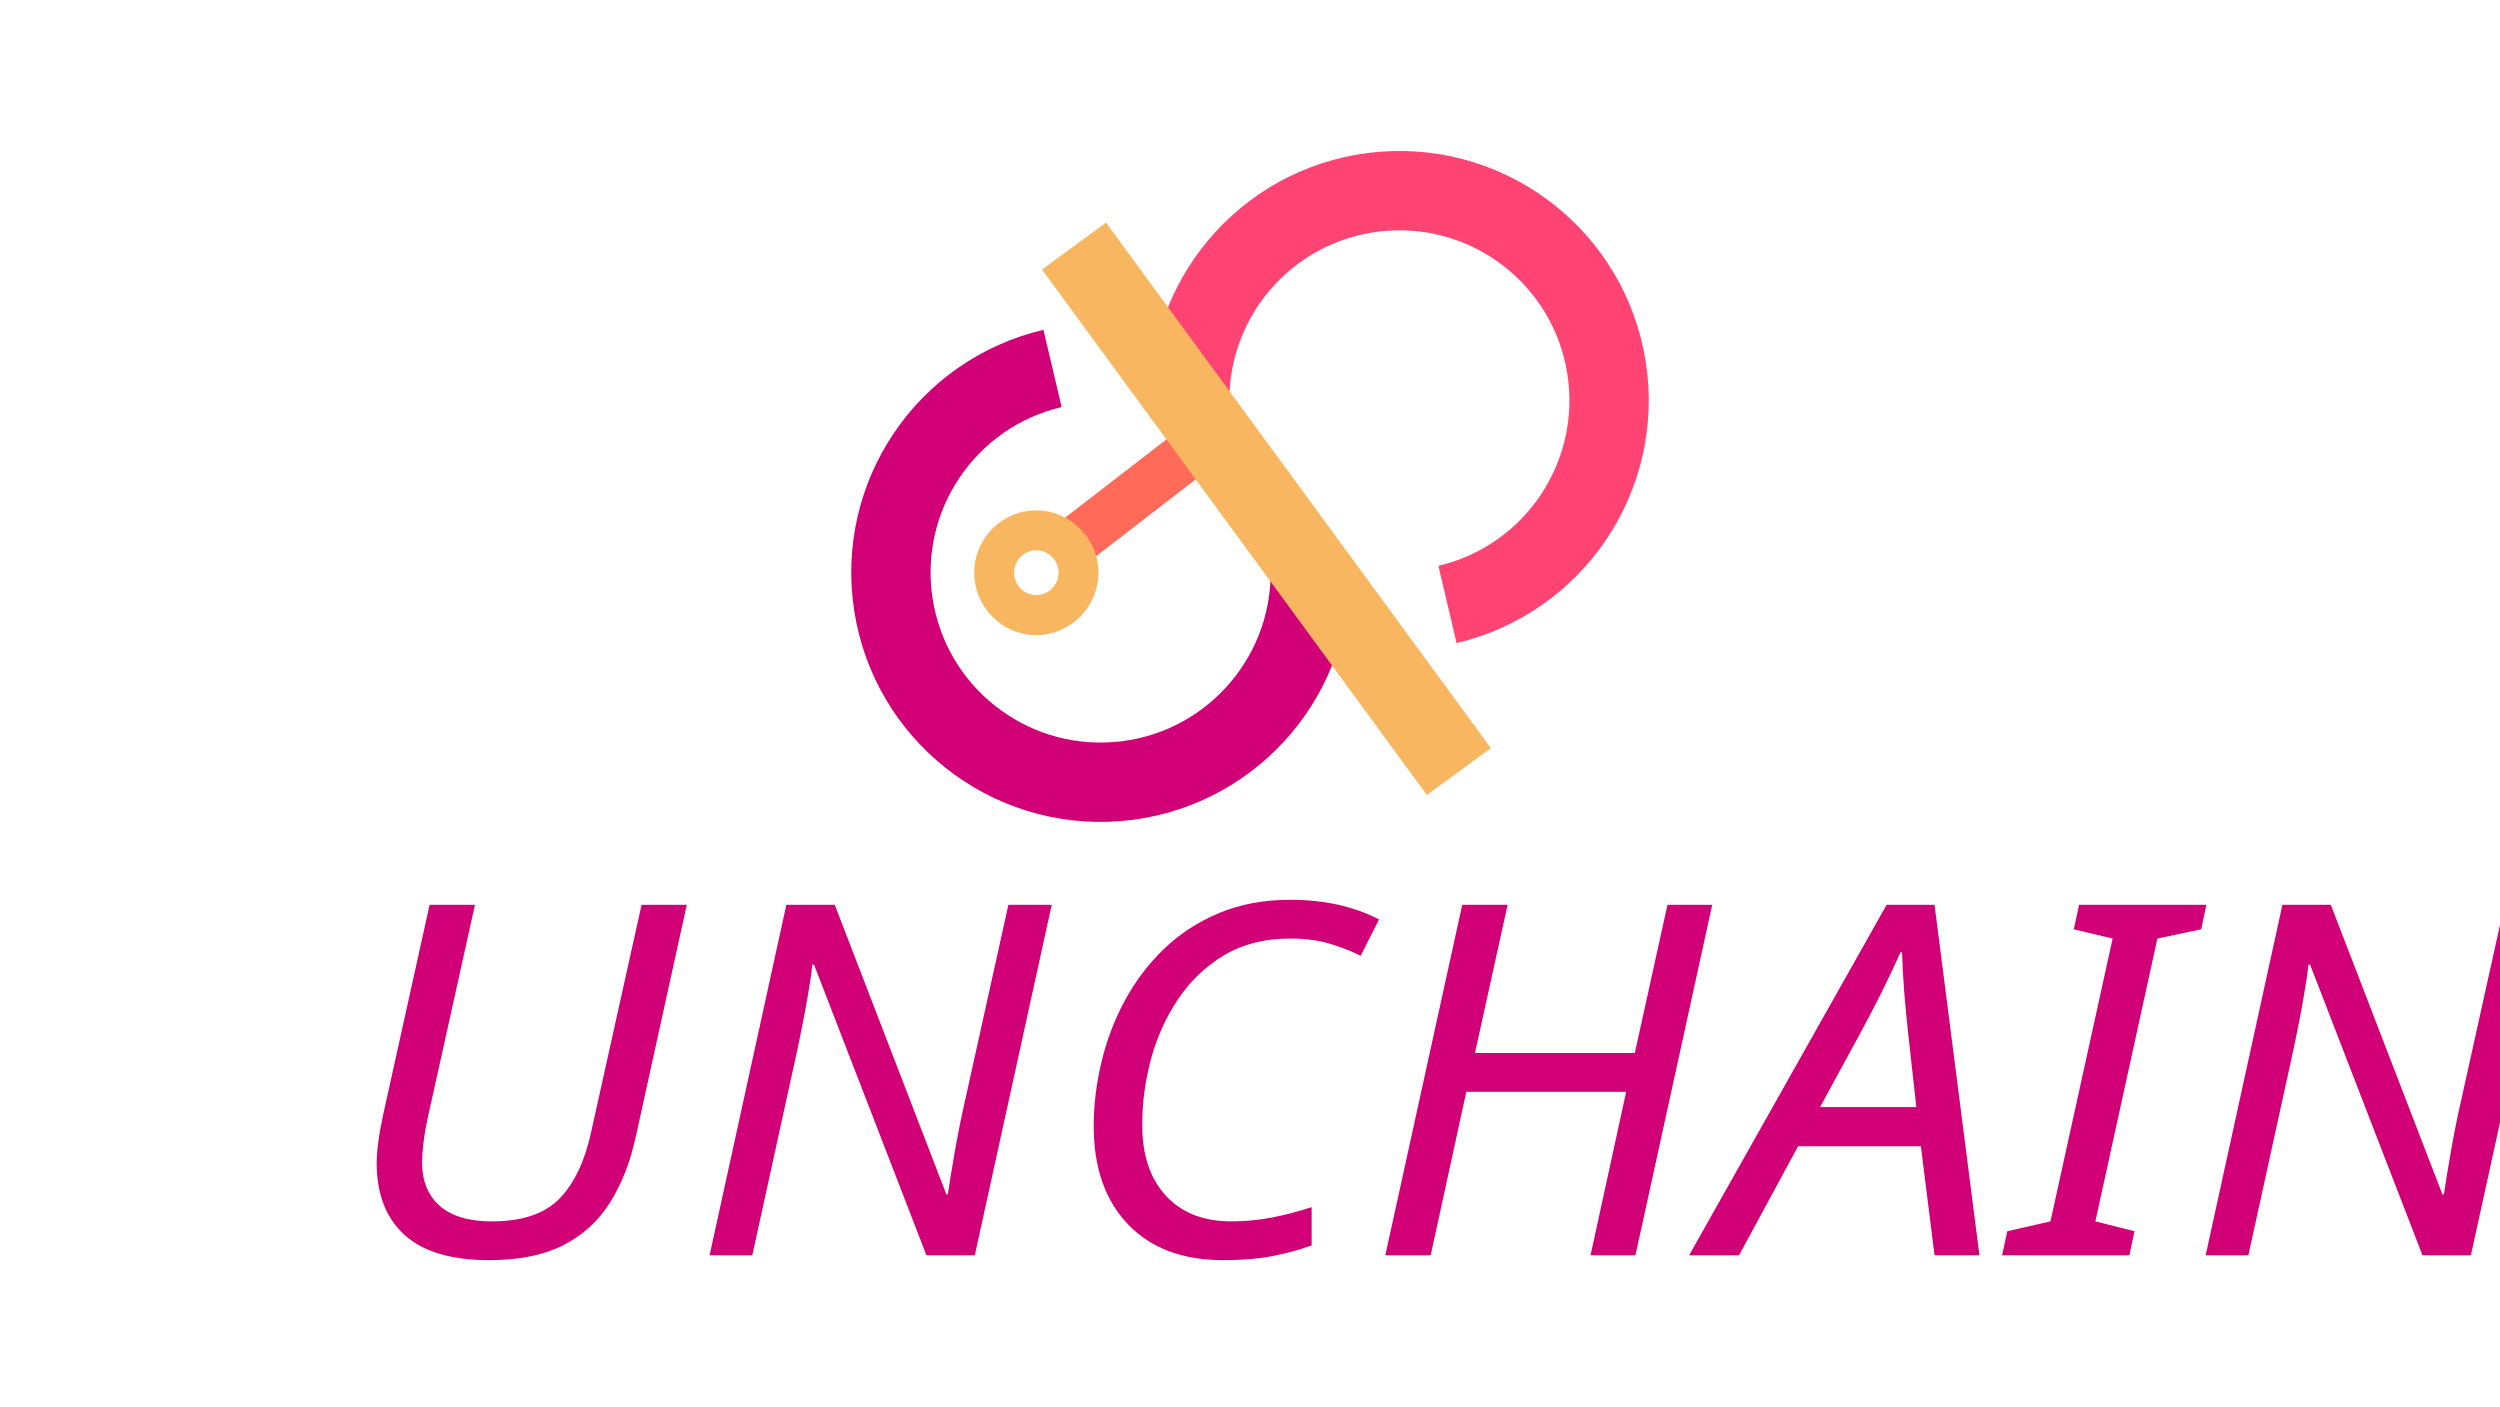
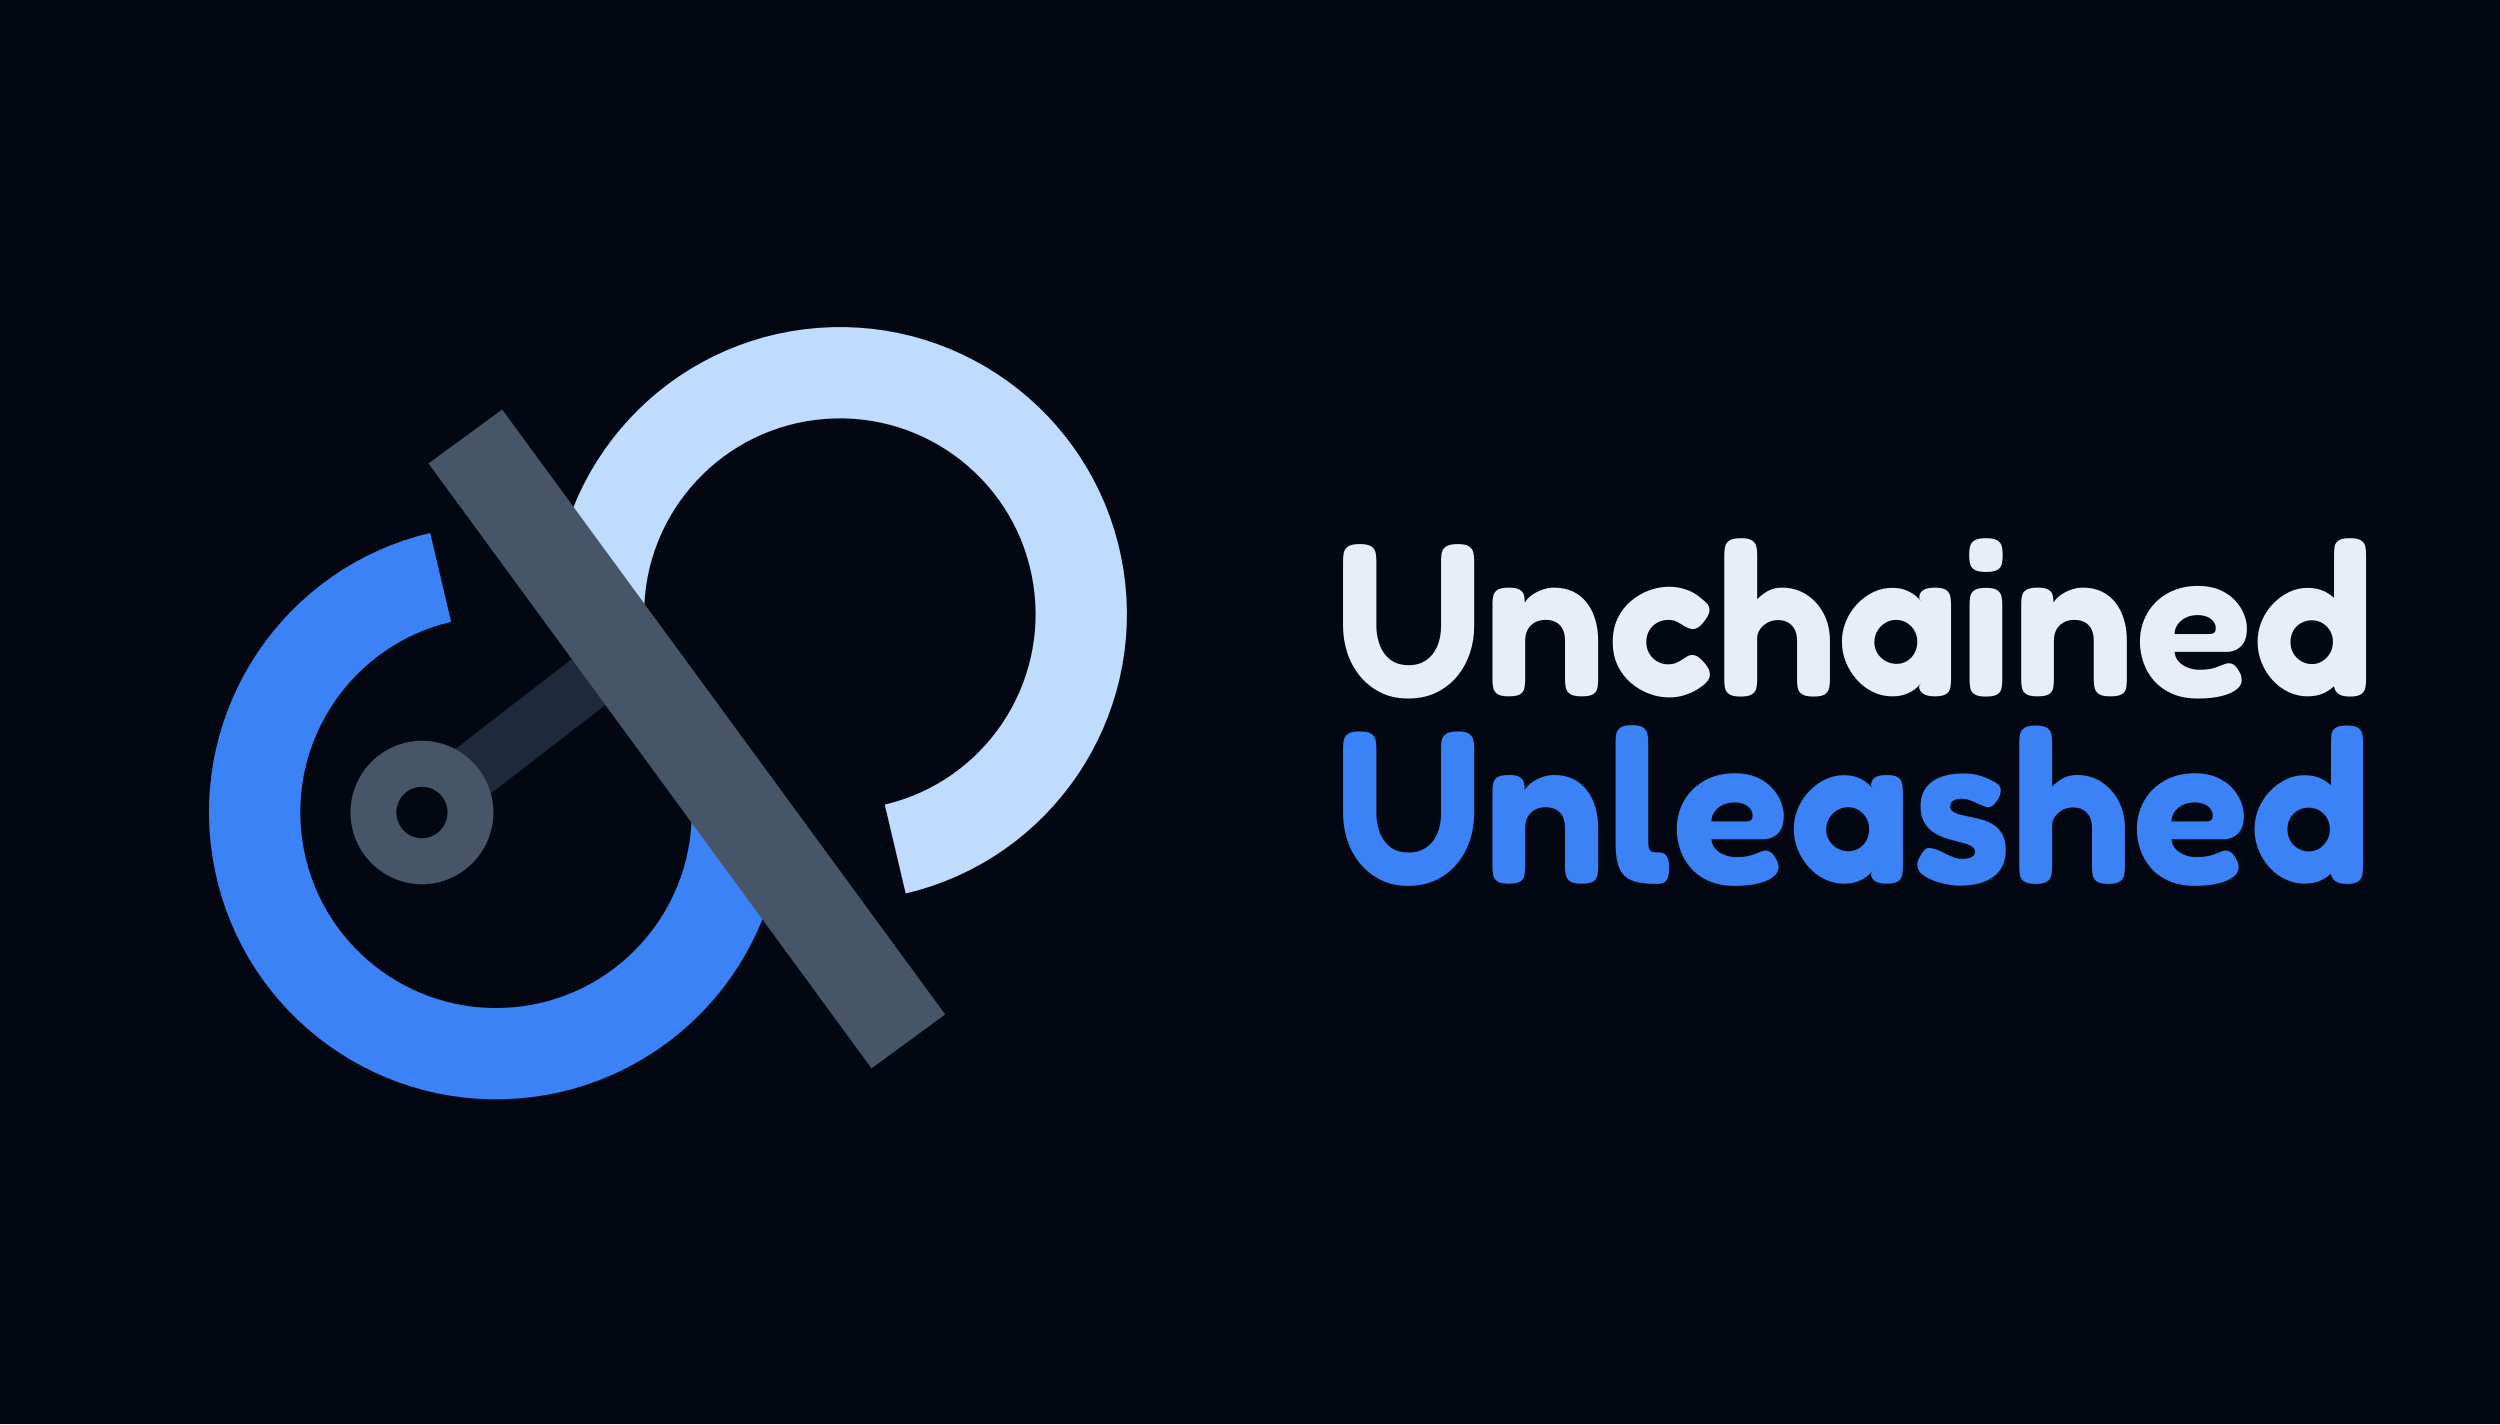
- <svg xmlns="http://www.w3.org/2000/svg" width="320" height="180" viewBox="0 0 84.667 47.625" version="1.1" id="svg482">
-   <defs id="defs479" />
-   <g id="layer1">
-     <g id="g903" transform="matrix(0.3342089,0,0,0.3342089,24.23464,19.50929)">
-       <text transform="scale(1.018371,0.9819607)" id="text2207-9" y="70.092" x="-37.721" style="font-style:normal;font-variant:normal;font-weight:normal;font-stretch:normal;font-size:50.667px;line-height:1.25;font-family:Pixelade;-inkscape-font-specification:Pixelade;letter-spacing:0.792px;fill:#d20076;fill-opacity:1;stroke:none;stroke-width:0.387;stroke-miterlimit:4;stroke-dasharray:none;stroke-opacity:1" xml:space="preserve">
-         <tspan style="font-style:italic;font-variant:normal;font-weight:normal;font-stretch:normal;font-size:50.667px;font-family:Pixelade;-inkscape-font-specification:'Pixelade Italic';fill:#d20076;fill-opacity:1;stroke:none;stroke-width:0.387;stroke-miterlimit:4;stroke-dasharray:none;stroke-opacity:1" y="70.092" x="-37.721" id="tspan2205-1">UNCHAINED</tspan>
-       </text>
-     </g>
-     <g transform="matrix(2.114009,0,0,2.114009,-325.4882,-196.5344)" id="g1998">
-       <path style="fill:none;stroke:#ff6b58;stroke-width:0.793;stroke-linecap:butt;stroke-linejoin:miter;stroke-miterlimit:4;stroke-dasharray:none;stroke-opacity:1" d="m 173.24,100.055 -2.24,1.73" id="path1469" />
-       <path id="path302-7-6" style="fill:#f8b660;fill-opacity:1;fill-rule:nonzero;stroke:none;stroke-width:2.346;stroke-miterlimit:4;stroke-dasharray:none" d="m 4.201,5.678 c -0.566,0 -1.027,0.465 -1.027,1.031 0,0.568 0.461,1.033 1.027,1.033 0.566,0 1.029,-0.465 1.029,-1.033 0,-0.567 -0.463,-1.031 -1.029,-1.031 z m 0,0.662 c 0.204,0 0.369,0.164 0.369,0.369 0,0.205 -0.165,0.371 -0.369,0.371 -0.204,1e-7 -0.367,-0.165 -0.367,-0.371 0,-0.206 0.163,-0.369 0.367,-0.369 z" transform="matrix(0.9676474,0,0,0.9676474,166.5033,95.64987)" />
-       <path style="fill:none;fill-opacity:1;stroke:#d20076;stroke-width:1.271;stroke-miterlimit:4;stroke-dasharray:none;stroke-opacity:1" id="path844" d="m 174.959,102.14 a 3.359,3.359 0 0 1 -3.101,3.349 3.359,3.359 0 0 1 -3.578,-2.833 3.359,3.359 0 0 1 2.549,-3.786" />
-       <path d="m -173.026,-99.381 a 3.359,3.359 0 0 1 -3.101,3.349 3.359,3.359 0 0 1 -3.578,-2.833 3.359,3.359 0 0 1 2.549,-3.786" id="path853" style="fill:none;fill-opacity:1;stroke:#ff4373;stroke-width:1.271;stroke-miterlimit:4;stroke-dasharray:none;stroke-opacity:1" transform="scale(-1)" />
-       <path style="fill:none;stroke:#f8b660;stroke-width:1.271;stroke-linecap:butt;stroke-linejoin:miter;stroke-miterlimit:4;stroke-dasharray:none;stroke-opacity:1" d="m 171.173,96.91 6.166,8.418" id="path1422" />
-     </g>
+ <svg xmlns="http://www.w3.org/2000/svg" width="316" height="180" viewBox="0 0 316 180">
+   <rect width="316" height="180" fill="#030712" />
+   <g transform="translate(15.8,40.5) scale(9.082569)">
+     <path id="path1469" d="M 6.803,4.761 4.564,6.49" style="fill:none;stroke:#1e293b;stroke-width:0.793;stroke-linecap:butt;stroke-linejoin:miter;stroke-miterlimit:4;stroke-dasharray:none;stroke-opacity:1" />
+     <path transform="matrix(0.9676474,0,0,0.9676474,0.06661679,0.3556288)" d="m 4.201,5.678 c -0.566,0 -1.027,0.465 -1.027,1.031 0,0.568 0.461,1.033 1.027,1.033 0.566,0 1.029,-0.465 1.029,-1.033 0,-0.567 -0.463,-1.031 -1.029,-1.031 z m 0,0.662 c 0.204,0 0.369,0.164 0.369,0.369 0,0.205 -0.165,0.371 -0.369,0.371 -0.204,1e-7 -0.367,-0.165 -0.367,-0.371 0,-0.206 0.163,-0.369 0.367,-0.369 z" style="fill:#475569;fill-opacity:1;fill-rule:nonzero;stroke:none;stroke-width:2.346;stroke-miterlimit:4;stroke-dasharray:none" id="path302-7-6" />
+     <path d="M 8.523,6.846 A 3.359,3.359 0 0 1 5.422,10.195 3.359,3.359 0 0 1 1.844,7.362 3.359,3.359 0 0 1 4.393,3.576" id="path844" style="fill:none;fill-opacity:1;stroke:#3b82f6;stroke-width:1.271;stroke-miterlimit:4;stroke-dasharray:none;stroke-opacity:1" />
+     <path transform="scale(-1)" style="fill:none;fill-opacity:1;stroke:#bfdbfe;stroke-width:1.271;stroke-miterlimit:4;stroke-dasharray:none;stroke-opacity:1" id="path853" d="m -6.589,-4.087 a 3.359,3.359 0 0 1 -3.101,3.349 3.359,3.359 0 0 1 -3.578,-2.833 3.359,3.359 0 0 1 2.549,-3.786" />
+     <path id="path1422" d="M 4.736,1.615 10.902,10.034" style="fill:none;stroke:#475569;stroke-width:1.271;stroke-linecap:butt;stroke-linejoin:miter;stroke-miterlimit:4;stroke-dasharray:none;stroke-opacity:1" />
+   </g>
+   <g fill="#E8EEF7" transform="translate(168.5765,87.7971) scale(0.0275363,-0.0275363)">
+     <path transform="translate(0,0)" d="M342 -18Q269 -18 213.5 10.5Q158 39 119.5 86.5Q81 134 62.0 193.5Q43 253 43 315V614Q43 634 46.5 651.5Q50 669 66.0 680.0Q82 691 119 691Q157 691 173.0 680.0Q189 669 192.5 651.5Q196 634 196 613V315Q196 271 210.5 230.0Q225 189 258.0 162.0Q291 135 345 135Q391 135 424.0 157.5Q457 180 475.0 220.5Q493 261 493 316V620Q493 638 497.0 654.0Q501 670 517.0 680.5Q533 691 570 691Q607 691 622.5 679.5Q638 668 641.5 651.0Q645 634 645 613V313Q645 250 625.5 191.0Q606 132 567.5 85.0Q529 38 472.5 10.0Q416 -18 342 -18Z" />
+     <path transform="translate(688,0)" d="M116 -8Q79 -8 63.5 2.5Q48 13 44.5 30.5Q41 48 41 67V419Q41 438 45.0 454.5Q49 471 64.5 481.0Q80 491 117 491Q149 491 164.0 482.5Q179 474 183.5 462.0Q188 450 188.0 439.5Q188 429 190 425L184 406Q186 421 199.5 436.5Q213 452 233.5 464.5Q254 477 277.5 484.0Q301 491 324 491Q372 491 409.5 473.5Q447 456 473.0 423.0Q499 390 512.5 345.5Q526 301 526 248V66Q526 47 522.5 29.5Q519 12 503.5 2.0Q488 -8 451 -8Q413 -8 397.5 2.5Q382 13 378.0 30.5Q374 48 374 67V248Q374 278 364.0 299.0Q354 320 334.0 331.5Q314 343 285 343Q256 343 235.0 331.0Q214 319 202.5 298.0Q191 277 191 248V66Q191 47 187.5 29.5Q184 12 168.5 2.0Q153 -8 116 -8Z" />
+     <path transform="translate(1251,0)" d="M288 -13Q244 -13 198.5 3.5Q153 20 114.5 52.5Q76 85 53.0 132.5Q30 180 30 242Q30 304 53.0 351.0Q76 398 114.0 430.0Q152 462 197.5 478.5Q243 495 286 495Q323 495 352.5 486.5Q382 478 402.5 466.0Q423 454 432 445Q449 432 462.0 419.0Q475 406 474 385Q473 374 467.0 362.5Q461 351 452 339Q422 297 392 301Q377 304 364.5 311.0Q352 318 340.5 325.5Q329 333 316.0 338.0Q303 343 286 343Q257 343 234.0 330.0Q211 317 197.5 294.0Q184 271 184 241Q184 212 197.5 189.0Q211 166 233.5 152.5Q256 139 284 139Q301 139 313.5 143.0Q326 147 335.0 152.5Q344 158 349 161Q361 169 372.0 175.5Q383 182 395 182Q409 182 424.0 171.5Q439 161 457 138Q473 117 475.5 99.0Q478 81 467.0 65.0Q456 49 433 34Q425 27 404.5 16.0Q384 5 354.5 -4.0Q325 -13 288 -13Z" />
+     <path transform="translate(1756,0)" d="M112 -9Q76 -9 60.0 1.5Q44 12 40.5 29.5Q37 47 37 67V643Q37 663 41.0 680.0Q45 697 61.0 707.5Q77 718 113 718Q150 718 165.5 707.0Q181 696 184.5 679.0Q188 662 188 642V438Q206 457 234.5 474.0Q263 491 302 491Q364 491 413.5 459.5Q463 428 492.5 373.0Q522 318 522 247V66Q522 46 518.0 29.0Q514 12 499.0 1.5Q484 -9 446 -9Q411 -9 394.5 1.5Q378 12 374.5 29.5Q371 47 371 67V248Q371 277 361.0 297.5Q351 318 331.5 330.0Q312 342 284 342Q247 342 219.5 319.5Q192 297 188 265V66Q188 46 184.0 29.0Q180 12 164.5 1.5Q149 -9 112 -9Z" />
+     <path transform="translate(2310,0)" d="M449 -8Q412 -8 394.5 5.0Q377 18 377 37L387 54Q381 44 364.0 29.5Q347 15 320.0 3.5Q293 -8 253 -8Q207 -8 165.5 12.0Q124 32 92.0 67.5Q60 103 41.5 148.0Q23 193 23 243Q23 292 41.5 336.5Q60 381 92.5 415.5Q125 450 166.0 470.0Q207 490 253 490Q290 490 316.0 479.5Q342 469 359.5 455.0Q377 441 386 428L378 442Q377 466 394.5 478.5Q412 491 450 491Q486 491 501.5 480.0Q517 469 520.5 451.0Q524 433 524 413V68Q524 49 520.5 31.0Q517 13 501.5 2.5Q486 -8 449 -8ZM275 141Q301 141 322.5 154.5Q344 168 356.5 191.0Q369 214 369 242Q369 271 356.0 293.5Q343 316 321.0 329.5Q299 343 273 343Q244 343 221.5 329.0Q199 315 185.5 292.0Q172 269 172 240Q172 213 185.5 190.5Q199 168 222.5 154.5Q246 141 275 141Z" />
+     <path transform="translate(2873,0)" d="M121 -9Q84 -9 68.5 1.5Q53 12 49.5 29.5Q46 47 46 66V415Q46 435 49.5 452.0Q53 469 69.0 479.5Q85 490 122 490Q158 490 173.5 479.0Q189 468 192.5 451.0Q196 434 196 413V65Q196 46 192.5 28.5Q189 11 173.5 1.0Q158 -9 121 -9ZM121 563Q83 563 67.0 574.0Q51 585 47.5 603.0Q44 621 44 641Q44 662 48.0 679.5Q52 697 68.0 707.5Q84 718 122 718Q159 718 175.0 707.0Q191 696 194.5 678.0Q198 660 198 640Q198 620 194.5 602.0Q191 584 175.0 573.5Q159 563 121 563Z" />
+     <path transform="translate(3115,0)" d="M116 -8Q79 -8 63.5 2.5Q48 13 44.5 30.5Q41 48 41 67V419Q41 438 45.0 454.5Q49 471 64.5 481.0Q80 491 117 491Q149 491 164.0 482.5Q179 474 183.5 462.0Q188 450 188.0 439.5Q188 429 190 425L184 406Q186 421 199.5 436.5Q213 452 233.5 464.5Q254 477 277.5 484.0Q301 491 324 491Q372 491 409.5 473.5Q447 456 473.0 423.0Q499 390 512.5 345.5Q526 301 526 248V66Q526 47 522.5 29.5Q519 12 503.5 2.0Q488 -8 451 -8Q413 -8 397.5 2.5Q382 13 378.0 30.5Q374 48 374 67V248Q374 278 364.0 299.0Q354 320 334.0 331.5Q314 343 285 343Q256 343 235.0 331.0Q214 319 202.5 298.0Q191 277 191 248V66Q191 47 187.5 29.5Q184 12 168.5 2.0Q153 -8 116 -8Z" />
+     <path transform="translate(3678,0)" d="M289 -18Q219 -18 168.5 5.0Q118 28 86.0 65.5Q54 103 38.5 149.0Q23 195 23 241Q23 316 57.0 374.0Q91 432 151.0 465.5Q211 499 289 499Q347 499 389.5 480.5Q432 462 459.5 432.5Q487 403 500.5 369.0Q514 335 514 304Q514 249 487.5 222.5Q461 196 420 196H182Q184 170 200.5 152.0Q217 134 242.0 124.0Q267 114 295 114Q319 114 337.0 116.5Q355 119 368.0 123.5Q381 128 392.0 132.5Q403 137 411.5 140.0Q420 143 428 144Q443 145 455.5 135.5Q468 126 478 107Q485 96 487.5 86.0Q490 76 490 66Q490 42 465.5 23.0Q441 4 396.5 -7.0Q352 -18 289 -18ZM182 278H340Q356 278 363.5 283.5Q371 289 371 305Q371 323 360.0 336.5Q349 350 330.5 357.5Q312 365 288 365Q257 365 233.0 353.0Q209 341 195.5 321.0Q182 301 182 278Z" />
+     <path transform="translate(4215,0)" d="M255 -8Q210 -8 168.5 11.5Q127 31 95.0 66.0Q63 101 44.5 146.5Q26 192 26 243Q26 292 44.5 336.5Q63 381 95.5 415.5Q128 450 169.0 470.0Q210 490 255 490Q303 490 339.5 470.5Q376 451 401.0 417.0Q426 383 438.5 338.0Q451 293 452 244Q453 193 440.5 148.0Q428 103 403.0 68.0Q378 33 341.5 12.5Q305 -8 255 -8ZM275 140Q302 140 323.5 153.5Q345 167 358.5 190.0Q372 213 372 241Q372 270 359.0 292.5Q346 315 324.0 328.0Q302 341 274 341Q247 341 224.5 328.0Q202 315 189.5 292.5Q177 270 177 241Q177 213 190.0 190.0Q203 167 226.0 153.5Q249 140 275 140ZM450 -9Q416 -9 399.0 2.0Q382 13 377 36V642Q377 661 379.5 678.5Q382 696 397.0 707.0Q412 718 449 718Q486 718 501.5 707.5Q517 697 520.5 680.0Q524 663 524 643V67Q524 48 520.5 30.5Q517 13 501.5 2.0Q486 -9 450 -9Z" />
+   </g>
+   <g fill="#3b82f6" transform="translate(168.5765,111.4783) scale(0.0275363,-0.0275363)">
+     <path transform="translate(0,0)" d="M342 -18Q269 -18 213.5 10.5Q158 39 119.5 86.5Q81 134 62.0 193.5Q43 253 43 315V614Q43 634 46.5 651.5Q50 669 66.0 680.0Q82 691 119 691Q157 691 173.0 680.0Q189 669 192.5 651.5Q196 634 196 613V315Q196 271 210.5 230.0Q225 189 258.0 162.0Q291 135 345 135Q391 135 424.0 157.5Q457 180 475.0 220.5Q493 261 493 316V620Q493 638 497.0 654.0Q501 670 517.0 680.5Q533 691 570 691Q607 691 622.5 679.5Q638 668 641.5 651.0Q645 634 645 613V313Q645 250 625.5 191.0Q606 132 567.5 85.0Q529 38 472.5 10.0Q416 -18 342 -18Z" />
+     <path transform="translate(688,0)" d="M116 -8Q79 -8 63.5 2.5Q48 13 44.5 30.5Q41 48 41 67V419Q41 438 45.0 454.5Q49 471 64.5 481.0Q80 491 117 491Q149 491 164.0 482.5Q179 474 183.5 462.0Q188 450 188.0 439.5Q188 429 190 425L184 406Q186 421 199.5 436.5Q213 452 233.5 464.5Q254 477 277.5 484.0Q301 491 324 491Q372 491 409.5 473.5Q447 456 473.0 423.0Q499 390 512.5 345.5Q526 301 526 248V66Q526 47 522.5 29.5Q519 12 503.5 2.0Q488 -8 451 -8Q413 -8 397.5 2.5Q382 13 378.0 30.5Q374 48 374 67V248Q374 278 364.0 299.0Q354 320 334.0 331.5Q314 343 285 343Q256 343 235.0 331.0Q214 319 202.5 298.0Q191 277 191 248V66Q191 47 187.5 29.5Q184 12 168.5 2.0Q153 -8 116 -8Z" />
+     <path transform="translate(1251,0)" d="M233 -9Q192 -9 160.5 -4.5Q129 0 106.5 12.0Q84 24 70.0 45.0Q56 66 49.5 99.5Q43 133 43 182V644Q43 664 46.5 681.0Q50 698 66.0 709.0Q82 720 118 720Q154 720 169.5 709.0Q185 698 189.0 681.0Q193 664 193 644V189Q193 173 194.5 162.5Q196 152 200.5 146.0Q205 140 213.0 138.0Q221 136 234 136Q246 136 258.5 133.0Q271 130 280.0 115.0Q289 100 289 65Q289 29 280.0 13.0Q271 -3 258.5 -6.0Q246 -9 233 -9Z" />
+     <path transform="translate(1552,0)" d="M289 -18Q219 -18 168.5 5.0Q118 28 86.0 65.5Q54 103 38.5 149.0Q23 195 23 241Q23 316 57.0 374.0Q91 432 151.0 465.5Q211 499 289 499Q347 499 389.5 480.5Q432 462 459.5 432.5Q487 403 500.5 369.0Q514 335 514 304Q514 249 487.5 222.5Q461 196 420 196H182Q184 170 200.5 152.0Q217 134 242.0 124.0Q267 114 295 114Q319 114 337.0 116.5Q355 119 368.0 123.5Q381 128 392.0 132.5Q403 137 411.5 140.0Q420 143 428 144Q443 145 455.5 135.5Q468 126 478 107Q485 96 487.5 86.0Q490 76 490 66Q490 42 465.5 23.0Q441 4 396.5 -7.0Q352 -18 289 -18ZM182 278H340Q356 278 363.5 283.5Q371 289 371 305Q371 323 360.0 336.5Q349 350 330.5 357.5Q312 365 288 365Q257 365 233.0 353.0Q209 341 195.5 321.0Q182 301 182 278Z" />
+     <path transform="translate(2089,0)" d="M449 -8Q412 -8 394.5 5.0Q377 18 377 37L387 54Q381 44 364.0 29.5Q347 15 320.0 3.5Q293 -8 253 -8Q207 -8 165.5 12.0Q124 32 92.0 67.5Q60 103 41.5 148.0Q23 193 23 243Q23 292 41.5 336.5Q60 381 92.5 415.5Q125 450 166.0 470.0Q207 490 253 490Q290 490 316.0 479.5Q342 469 359.5 455.0Q377 441 386 428L378 442Q377 466 394.5 478.5Q412 491 450 491Q486 491 501.5 480.0Q517 469 520.5 451.0Q524 433 524 413V68Q524 49 520.5 31.0Q517 13 501.5 2.5Q486 -8 449 -8ZM275 141Q301 141 322.5 154.5Q344 168 356.5 191.0Q369 214 369 242Q369 271 356.0 293.5Q343 316 321.0 329.5Q299 343 273 343Q244 343 221.5 329.0Q199 315 185.5 292.0Q172 269 172 240Q172 213 185.5 190.5Q199 168 222.5 154.5Q246 141 275 141Z" />
+     <path transform="translate(2652,0)" d="M221 -17Q194 -17 162.5 -11.0Q131 -5 101.0 6.5Q71 18 51.0 33.5Q31 49 28 69Q26 79 28.5 90.5Q31 102 38.0 114.5Q45 127 55 141Q63 152 73.0 155.0Q83 158 96 154Q112 151 128.5 143.5Q145 136 161.5 127.5Q178 119 196.0 112.5Q214 106 233 106Q261 106 276.5 114.5Q292 123 292 138Q292 149 285.5 156.0Q279 163 267.5 168.5Q256 174 241.0 178.0Q226 182 208.5 186.5Q191 191 173 196Q148 203 125.0 214.0Q102 225 83.0 242.5Q64 260 53.0 285.5Q42 311 42 348Q42 397 65.0 430.0Q88 463 132.0 480.5Q176 498 239 498Q257 498 275.0 496.0Q293 494 310.5 489.0Q328 484 345.0 477.0Q362 470 379 460Q409 446 410.0 422.0Q411 398 393 373Q382 356 370.0 348.5Q358 341 345 344Q329 348 310.5 357.0Q292 366 271.5 374.0Q251 382 231 382Q214 382 202.0 377.5Q190 373 184.0 365.5Q178 358 178 348Q178 335 185.5 327.5Q193 320 206.0 315.0Q219 310 236.0 306.0Q253 302 273 298Q300 293 328.5 284.5Q357 276 380.5 260.0Q404 244 418.5 217.0Q433 190 433 146Q433 67 378.0 25.0Q323 -17 221 -17Z" />
+     <path transform="translate(3110,0)" d="M112 -9Q76 -9 60.0 1.5Q44 12 40.5 29.5Q37 47 37 67V643Q37 663 41.0 680.0Q45 697 61.0 707.5Q77 718 113 718Q150 718 165.5 707.0Q181 696 184.5 679.0Q188 662 188 642V438Q206 457 234.5 474.0Q263 491 302 491Q364 491 413.5 459.5Q463 428 492.5 373.0Q522 318 522 247V66Q522 46 518.0 29.0Q514 12 499.0 1.5Q484 -9 446 -9Q411 -9 394.5 1.5Q378 12 374.5 29.5Q371 47 371 67V248Q371 277 361.0 297.5Q351 318 331.5 330.0Q312 342 284 342Q247 342 219.5 319.5Q192 297 188 265V66Q188 46 184.0 29.0Q180 12 164.5 1.5Q149 -9 112 -9Z" />
+     <path transform="translate(3664,0)" d="M289 -18Q219 -18 168.5 5.0Q118 28 86.0 65.5Q54 103 38.5 149.0Q23 195 23 241Q23 316 57.0 374.0Q91 432 151.0 465.5Q211 499 289 499Q347 499 389.5 480.5Q432 462 459.5 432.5Q487 403 500.5 369.0Q514 335 514 304Q514 249 487.5 222.5Q461 196 420 196H182Q184 170 200.5 152.0Q217 134 242.0 124.0Q267 114 295 114Q319 114 337.0 116.5Q355 119 368.0 123.5Q381 128 392.0 132.5Q403 137 411.5 140.0Q420 143 428 144Q443 145 455.5 135.5Q468 126 478 107Q485 96 487.5 86.0Q490 76 490 66Q490 42 465.5 23.0Q441 4 396.5 -7.0Q352 -18 289 -18ZM182 278H340Q356 278 363.5 283.5Q371 289 371 305Q371 323 360.0 336.5Q349 350 330.5 357.5Q312 365 288 365Q257 365 233.0 353.0Q209 341 195.5 321.0Q182 301 182 278Z" />
+     <path transform="translate(4201,0)" d="M255 -8Q210 -8 168.5 11.5Q127 31 95.0 66.0Q63 101 44.5 146.5Q26 192 26 243Q26 292 44.5 336.5Q63 381 95.5 415.5Q128 450 169.0 470.0Q210 490 255 490Q303 490 339.5 470.5Q376 451 401.0 417.0Q426 383 438.5 338.0Q451 293 452 244Q453 193 440.5 148.0Q428 103 403.0 68.0Q378 33 341.5 12.5Q305 -8 255 -8ZM275 140Q302 140 323.5 153.5Q345 167 358.5 190.0Q372 213 372 241Q372 270 359.0 292.5Q346 315 324.0 328.0Q302 341 274 341Q247 341 224.5 328.0Q202 315 189.5 292.5Q177 270 177 241Q177 213 190.0 190.0Q203 167 226.0 153.5Q249 140 275 140ZM450 -9Q416 -9 399.0 2.0Q382 13 377 36V642Q377 661 379.5 678.5Q382 696 397.0 707.0Q412 718 449 718Q486 718 501.5 707.5Q517 697 520.5 680.0Q524 663 524 643V67Q524 48 520.5 30.5Q517 13 501.5 2.0Q486 -9 450 -9Z" />
  </g>
</svg>
